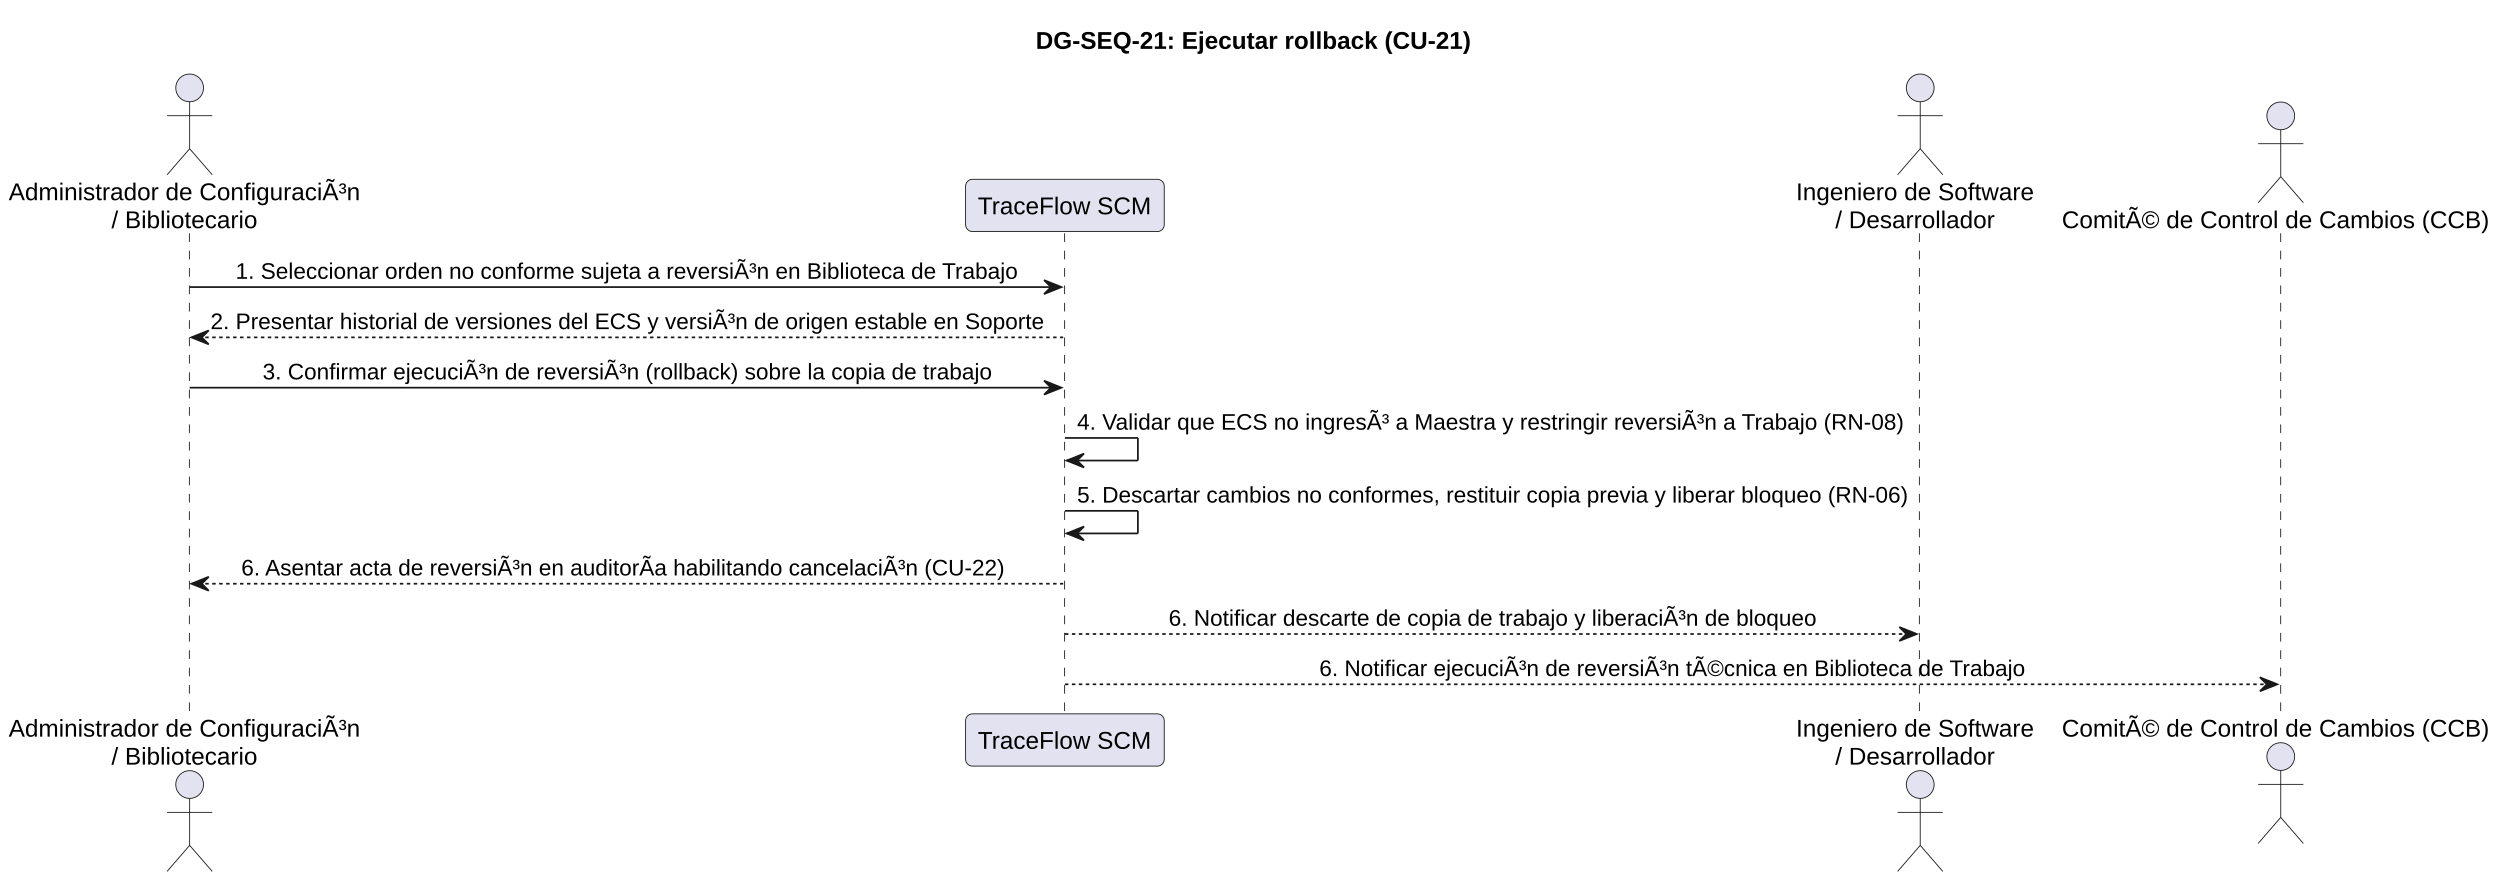
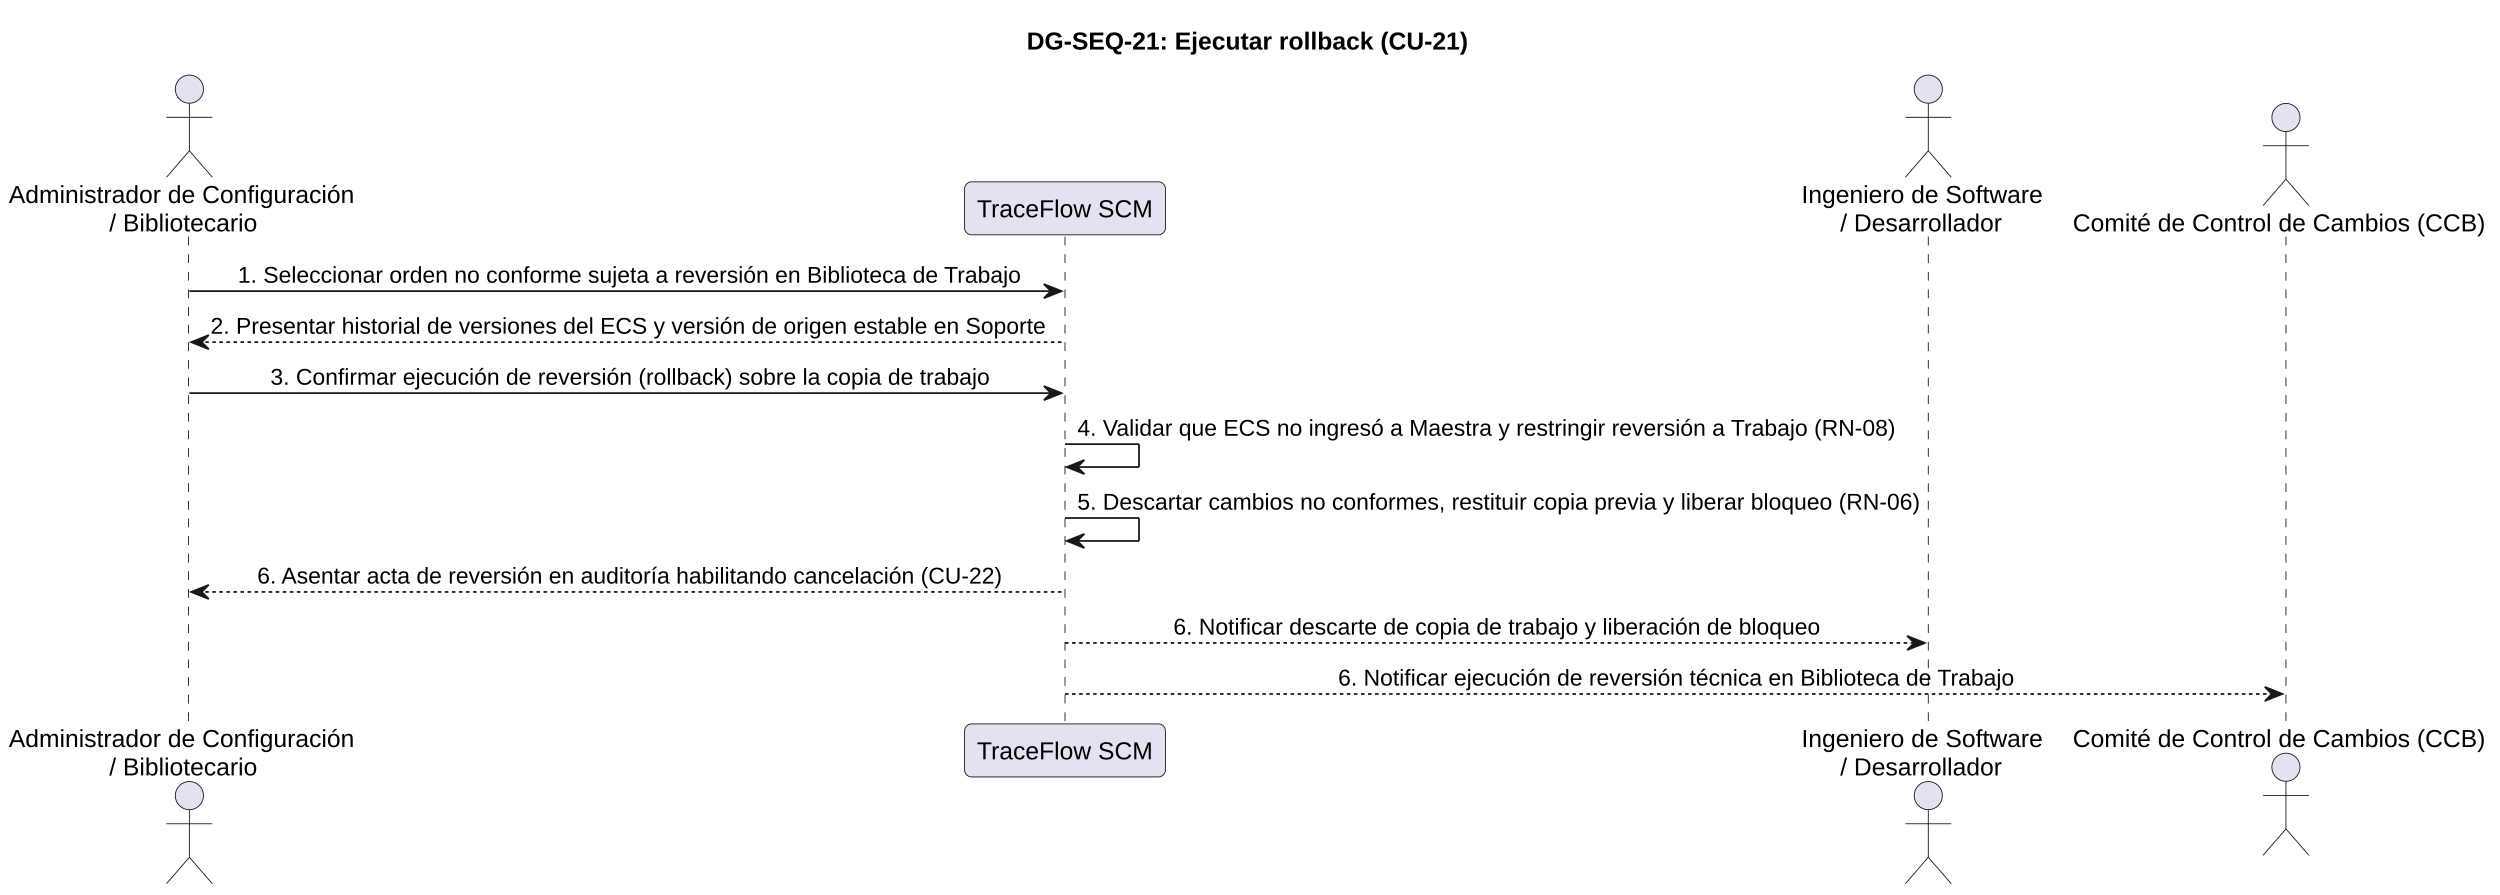
- <svg xmlns="http://www.w3.org/2000/svg" contentStyleType="text/css" height="508px" preserveAspectRatio="none" style="width:1439px;height:508px;background:#FFFFFF;" version="1.1" viewBox="0 0 1439 508" width="1439px" zoomAndPan="magnify">
+ <svg xmlns="http://www.w3.org/2000/svg" contentStyleType="text/css" height="508px" preserveAspectRatio="none" style="width:1419px;height:508px;background:#FFFFFF;" version="1.1" viewBox="0 0 1419 508" width="1419px" zoomAndPan="magnify">
  <defs />
  <g>
-     <text fill="#000000" font-family="Arial" font-size="14" font-weight="bold" lengthAdjust="spacing" textLength="250.51" x="596.159" y="28.132">DG-SEQ-21: Ejecutar rollback (CU-21)</text>
-     <line style="stroke:#181818;stroke-width:0.5;stroke-dasharray:5.0,5.0;" x1="109" x2="109" y1="134.296" y2="411.886" />
-     <line style="stroke:#181818;stroke-width:0.5;stroke-dasharray:5.0,5.0;" x1="612.799" x2="612.799" y1="134.296" y2="411.886" />
-     <line style="stroke:#181818;stroke-width:0.5;stroke-dasharray:5.0,5.0;" x1="1104.791" x2="1104.791" y1="134.296" y2="411.886" />
-     <line style="stroke:#181818;stroke-width:0.5;stroke-dasharray:5.0,5.0;" x1="1312.769" x2="1312.769" y1="134.296" y2="411.886" />
-     <text fill="#000000" font-family="Arial" font-size="14" lengthAdjust="spacing" textLength="202.316" x="5" y="115.231">Administrador de ConfiguraciÃ³n</text>
-     <text fill="#000000" font-family="Arial" font-size="14" lengthAdjust="spacing" textLength="84.041" x="64.138" y="131.329">/ Bibliotecario</text>
-     <ellipse cx="109.158" cy="50.599" fill="#E2E2F0" rx="8" ry="8" style="stroke:#181818;stroke-width:0.5;" />
-     <path d="M109.158,58.599 L109.158,85.599 M96.158,66.599 L122.158,66.599 M109.158,85.599 L96.158,100.599 M109.158,85.599 L122.158,100.599 " fill="none" style="stroke:#181818;stroke-width:0.5;" />
-     <text fill="#000000" font-family="Arial" font-size="14" lengthAdjust="spacing" textLength="202.316" x="5" y="424.018">Administrador de ConfiguraciÃ³n</text>
-     <text fill="#000000" font-family="Arial" font-size="14" lengthAdjust="spacing" textLength="84.041" x="64.138" y="440.116">/ Bibliotecario</text>
-     <ellipse cx="109.158" cy="451.583" fill="#E2E2F0" rx="8" ry="8" style="stroke:#181818;stroke-width:0.5;" />
-     <path d="M109.158,459.583 L109.158,486.583 M96.158,467.583 L122.158,467.583 M109.158,486.583 L96.158,501.583 M109.158,486.583 L122.158,501.583 " fill="none" style="stroke:#181818;stroke-width:0.5;" />
-     <rect fill="#E2E2F0" height="30.099" rx="4" ry="4" style="stroke:#181818;stroke-width:0.5;" width="114.345" x="555.799" y="103.197" />
-     <text fill="#000000" font-family="Arial" font-size="14" lengthAdjust="spacing" textLength="100.345" x="562.799" y="123.329">TraceFlow SCM</text>
-     <rect fill="#E2E2F0" height="30.099" rx="4" ry="4" style="stroke:#181818;stroke-width:0.5;" width="114.345" x="555.799" y="410.886" />
-     <text fill="#000000" font-family="Arial" font-size="14" lengthAdjust="spacing" textLength="100.345" x="562.799" y="431.018">TraceFlow SCM</text>
-     <text fill="#000000" font-family="Arial" font-size="14" lengthAdjust="spacing" textLength="136.978" x="1033.791" y="115.231">Ingeniero de Software</text>
-     <text fill="#000000" font-family="Arial" font-size="14" lengthAdjust="spacing" textLength="91.814" x="1056.373" y="131.329">/ Desarrollador</text>
-     <ellipse cx="1105.28" cy="50.599" fill="#E2E2F0" rx="8" ry="8" style="stroke:#181818;stroke-width:0.5;" />
-     <path d="M1105.28,58.599 L1105.28,85.599 M1092.28,66.599 L1118.28,66.599 M1105.28,85.599 L1092.28,100.599 M1105.28,85.599 L1118.28,100.599 " fill="none" style="stroke:#181818;stroke-width:0.5;" />
-     <text fill="#000000" font-family="Arial" font-size="14" lengthAdjust="spacing" textLength="136.978" x="1033.791" y="424.018">Ingeniero de Software</text>
-     <text fill="#000000" font-family="Arial" font-size="14" lengthAdjust="spacing" textLength="91.814" x="1056.373" y="440.116">/ Desarrollador</text>
-     <ellipse cx="1105.28" cy="451.583" fill="#E2E2F0" rx="8" ry="8" style="stroke:#181818;stroke-width:0.5;" />
-     <path d="M1105.28,459.583 L1105.28,486.583 M1092.28,467.583 L1118.28,467.583 M1105.28,486.583 L1092.28,501.583 M1105.28,486.583 L1118.28,501.583 " fill="none" style="stroke:#181818;stroke-width:0.5;" />
-     <text fill="#000000" font-family="Arial" font-size="14" lengthAdjust="spacing" textLength="246.06" x="1186.769" y="131.329">ComitÃ© de Control de Cambios (CCB)</text>
-     <ellipse cx="1312.799" cy="66.697" fill="#E2E2F0" rx="8" ry="8" style="stroke:#181818;stroke-width:0.5;" />
-     <path d="M1312.799,74.697 L1312.799,101.697 M1299.799,82.697 L1325.799,82.697 M1312.799,101.697 L1299.799,116.697 M1312.799,101.697 L1325.799,116.697 " fill="none" style="stroke:#181818;stroke-width:0.5;" />
-     <text fill="#000000" font-family="Arial" font-size="14" lengthAdjust="spacing" textLength="246.06" x="1186.769" y="424.018">ComitÃ© de Control de Cambios (CCB)</text>
-     <ellipse cx="1312.799" cy="435.484" fill="#E2E2F0" rx="8" ry="8" style="stroke:#181818;stroke-width:0.5;" />
-     <path d="M1312.799,443.484 L1312.799,470.484 M1299.799,451.484 L1325.799,451.484 M1312.799,470.484 L1299.799,485.484 M1312.799,470.484 L1325.799,485.484 " fill="none" style="stroke:#181818;stroke-width:0.5;" />
-     <polygon fill="#181818" points="600.971,161.245,610.971,165.245,600.971,169.245,604.971,165.245" style="stroke:#181818;stroke-width:1.0;" />
-     <line style="stroke:#181818;stroke-width:1.0;" x1="109.158" x2="606.971" y1="165.245" y2="165.245" />
-     <text fill="#000000" font-family="Arial" font-size="13" lengthAdjust="spacing" textLength="450.918" x="135.606" y="160.49">1. Seleccionar orden no conforme sujeta a reversiÃ³n en Biblioteca de Trabajo</text>
-     <polygon fill="#181818" points="120.158,190.193,110.158,194.193,120.158,198.193,116.158,194.193" style="stroke:#181818;stroke-width:1.0;" />
-     <line style="stroke:#181818;stroke-width:1.0;stroke-dasharray:2.0,2.0;" x1="114.158" x2="611.971" y1="194.193" y2="194.193" />
-     <text fill="#000000" font-family="Arial" font-size="13" lengthAdjust="spacing" textLength="479.813" x="121.158" y="189.439">2. Presentar historial de versiones del ECS y versiÃ³n de origen estable en Soporte</text>
-     <polygon fill="#181818" points="600.971,219.142,610.971,223.142,600.971,227.142,604.971,223.142" style="stroke:#181818;stroke-width:1.0;" />
-     <line style="stroke:#181818;stroke-width:1.0;" x1="109.158" x2="606.971" y1="223.142" y2="223.142" />
-     <text fill="#000000" font-family="Arial" font-size="13" lengthAdjust="spacing" textLength="419.796" x="151.167" y="218.387">3. Confirmar ejecuciÃ³n de reversiÃ³n (rollback) sobre la copia de trabajo</text>
-     <line style="stroke:#181818;stroke-width:1.0;" x1="612.971" x2="654.971" y1="252.091" y2="252.091" />
-     <line style="stroke:#181818;stroke-width:1.0;" x1="654.971" x2="654.971" y1="252.091" y2="265.091" />
-     <line style="stroke:#181818;stroke-width:1.0;" x1="613.971" x2="654.971" y1="265.091" y2="265.091" />
-     <polygon fill="#181818" points="623.971,261.091,613.971,265.091,623.971,269.091,619.971,265.091" style="stroke:#181818;stroke-width:1.0;" />
-     <text fill="#000000" font-family="Arial" font-size="13" lengthAdjust="spacing" textLength="477.572" x="619.971" y="247.336">4. Validar que ECS no ingresÃ³ a Maestra y restringir reversiÃ³n a Trabajo (RN-08)</text>
-     <line style="stroke:#181818;stroke-width:1.0;" x1="612.971" x2="654.971" y1="294.04" y2="294.04" />
-     <line style="stroke:#181818;stroke-width:1.0;" x1="654.971" x2="654.971" y1="294.04" y2="307.04" />
-     <line style="stroke:#181818;stroke-width:1.0;" x1="613.971" x2="654.971" y1="307.04" y2="307.04" />
-     <polygon fill="#181818" points="623.971,303.04,613.971,307.04,623.971,311.04,619.971,307.04" style="stroke:#181818;stroke-width:1.0;" />
-     <text fill="#000000" font-family="Arial" font-size="13" lengthAdjust="spacing" textLength="478.309" x="619.971" y="289.285">5. Descartar cambios no conformes, restituir copia previa y liberar bloqueo (RN-06)</text>
-     <polygon fill="#181818" points="120.158,331.988,110.158,335.988,120.158,339.988,116.158,335.988" style="stroke:#181818;stroke-width:1.0;" />
-     <line style="stroke:#181818;stroke-width:1.0;stroke-dasharray:2.0,2.0;" x1="114.158" x2="611.971" y1="335.988" y2="335.988" />
-     <text fill="#000000" font-family="Arial" font-size="13" lengthAdjust="spacing" textLength="444.393" x="138.868" y="331.233">6. Asentar acta de reversiÃ³n en auditorÃ­a habilitando cancelaciÃ³n (CU-22)</text>
-     <polygon fill="#181818" points="1093.28,360.937,1103.28,364.937,1093.28,368.937,1097.28,364.937" style="stroke:#181818;stroke-width:1.0;" />
-     <line style="stroke:#181818;stroke-width:1.0;stroke-dasharray:2.0,2.0;" x1="612.971" x2="1099.28" y1="364.937" y2="364.937" />
-     <text fill="#000000" font-family="Arial" font-size="13" lengthAdjust="spacing" textLength="372.887" x="672.682" y="360.182">6. Notificar descarte de copia de trabajo y liberaciÃ³n de bloqueo</text>
-     <polygon fill="#181818" points="1300.799,389.886,1310.799,393.886,1300.799,397.886,1304.799,393.886" style="stroke:#181818;stroke-width:1.0;" />
-     <line style="stroke:#181818;stroke-width:1.0;stroke-dasharray:2.0,2.0;" x1="612.971" x2="1306.799" y1="393.886" y2="393.886" />
-     <text fill="#000000" font-family="Arial" font-size="13" lengthAdjust="spacing" textLength="406.993" x="759.389" y="389.131">6. Notificar ejecuciÃ³n de reversiÃ³n tÃ©cnica en Biblioteca de Trabajo</text>
+     <text fill="#000000" font-family="Arial" font-size="14" font-weight="bold" lengthAdjust="spacing" textLength="257" x="582.75" y="28.132">DG-SEQ-21: Ejecutar rollback (CU-21)</text>
+     <line style="stroke:#181818;stroke-width:0.5;stroke-dasharray:5.0,5.0;" x1="107" x2="107" y1="134.296" y2="411.886" />
+     <line style="stroke:#181818;stroke-width:0.5;stroke-dasharray:5.0,5.0;" x1="604.5" x2="604.5" y1="134.296" y2="411.886" />
+     <line style="stroke:#181818;stroke-width:0.5;stroke-dasharray:5.0,5.0;" x1="1094.5" x2="1094.5" y1="134.296" y2="411.886" />
+     <line style="stroke:#181818;stroke-width:0.5;stroke-dasharray:5.0,5.0;" x1="1297.5" x2="1297.5" y1="134.296" y2="411.886" />
+     <text fill="#000000" font-family="Arial" font-size="14" lengthAdjust="spacing" textLength="199" x="5" y="115.231">Administrador de Configuración</text>
+     <text fill="#000000" font-family="Arial" font-size="14" lengthAdjust="spacing" textLength="85" x="62" y="131.329">/ Bibliotecario</text>
+     <ellipse cx="107.5" cy="50.599" fill="#E2E2F0" rx="8" ry="8" style="stroke:#181818;stroke-width:0.5;" />
+     <path d="M107.5,58.599 L107.5,85.599 M94.5,66.599 L120.5,66.599 M107.5,85.599 L94.5,100.599 M107.5,85.599 L120.5,100.599 " fill="none" style="stroke:#181818;stroke-width:0.5;" />
+     <text fill="#000000" font-family="Arial" font-size="14" lengthAdjust="spacing" textLength="199" x="5" y="424.018">Administrador de Configuración</text>
+     <text fill="#000000" font-family="Arial" font-size="14" lengthAdjust="spacing" textLength="85" x="62" y="440.116">/ Bibliotecario</text>
+     <ellipse cx="107.5" cy="451.583" fill="#E2E2F0" rx="8" ry="8" style="stroke:#181818;stroke-width:0.5;" />
+     <path d="M107.5,459.583 L107.5,486.583 M94.5,467.583 L120.5,467.583 M107.5,486.583 L94.5,501.583 M107.5,486.583 L120.5,501.583 " fill="none" style="stroke:#181818;stroke-width:0.5;" />
+     <rect fill="#E2E2F0" height="30.099" rx="4" ry="4" style="stroke:#181818;stroke-width:0.5;" width="114" x="547.5" y="103.197" />
+     <text fill="#000000" font-family="Arial" font-size="14" lengthAdjust="spacing" textLength="100" x="554.5" y="123.329">TraceFlow SCM</text>
+     <rect fill="#E2E2F0" height="30.099" rx="4" ry="4" style="stroke:#181818;stroke-width:0.5;" width="114" x="547.5" y="410.886" />
+     <text fill="#000000" font-family="Arial" font-size="14" lengthAdjust="spacing" textLength="100" x="554.5" y="431.018">TraceFlow SCM</text>
+     <text fill="#000000" font-family="Arial" font-size="14" lengthAdjust="spacing" textLength="138" x="1022.5" y="115.231">Ingeniero de Software</text>
+     <text fill="#000000" font-family="Arial" font-size="14" lengthAdjust="spacing" textLength="94" x="1044.5" y="131.329">/ Desarrollador</text>
+     <ellipse cx="1094.5" cy="50.599" fill="#E2E2F0" rx="8" ry="8" style="stroke:#181818;stroke-width:0.5;" />
+     <path d="M1094.5,58.599 L1094.5,85.599 M1081.5,66.599 L1107.5,66.599 M1094.5,85.599 L1081.5,100.599 M1094.5,85.599 L1107.5,100.599 " fill="none" style="stroke:#181818;stroke-width:0.5;" />
+     <text fill="#000000" font-family="Arial" font-size="14" lengthAdjust="spacing" textLength="138" x="1022.5" y="424.018">Ingeniero de Software</text>
+     <text fill="#000000" font-family="Arial" font-size="14" lengthAdjust="spacing" textLength="94" x="1044.5" y="440.116">/ Desarrollador</text>
+     <ellipse cx="1094.5" cy="451.583" fill="#E2E2F0" rx="8" ry="8" style="stroke:#181818;stroke-width:0.5;" />
+     <path d="M1094.5,459.583 L1094.5,486.583 M1081.5,467.583 L1107.5,467.583 M1094.5,486.583 L1081.5,501.583 M1094.5,486.583 L1107.5,501.583 " fill="none" style="stroke:#181818;stroke-width:0.5;" />
+     <text fill="#000000" font-family="Arial" font-size="14" lengthAdjust="spacing" textLength="236" x="1176.5" y="131.329">Comité de Control de Cambios (CCB)</text>
+     <ellipse cx="1297.5" cy="66.697" fill="#E2E2F0" rx="8" ry="8" style="stroke:#181818;stroke-width:0.5;" />
+     <path d="M1297.5,74.697 L1297.5,101.697 M1284.5,82.697 L1310.5,82.697 M1297.5,101.697 L1284.5,116.697 M1297.5,101.697 L1310.5,116.697 " fill="none" style="stroke:#181818;stroke-width:0.5;" />
+     <text fill="#000000" font-family="Arial" font-size="14" lengthAdjust="spacing" textLength="236" x="1176.5" y="424.018">Comité de Control de Cambios (CCB)</text>
+     <ellipse cx="1297.5" cy="435.484" fill="#E2E2F0" rx="8" ry="8" style="stroke:#181818;stroke-width:0.5;" />
+     <path d="M1297.5,443.484 L1297.5,470.484 M1284.5,451.484 L1310.5,451.484 M1297.5,470.484 L1284.5,485.484 M1297.5,470.484 L1310.5,485.484 " fill="none" style="stroke:#181818;stroke-width:0.5;" />
+     <polygon fill="#181818" points="592.5,161.245,602.5,165.245,592.5,169.245,596.5,165.245" style="stroke:#181818;stroke-width:1.0;" />
+     <line style="stroke:#181818;stroke-width:1.0;" x1="107.5" x2="598.5" y1="165.245" y2="165.245" />
+     <text fill="#000000" font-family="Arial" font-size="13" lengthAdjust="spacing" textLength="442" x="135" y="160.49">1. Seleccionar orden no conforme sujeta a reversión en Biblioteca de Trabajo</text>
+     <polygon fill="#181818" points="118.5,190.193,108.5,194.193,118.5,198.193,114.5,194.193" style="stroke:#181818;stroke-width:1.0;" />
+     <line style="stroke:#181818;stroke-width:1.0;stroke-dasharray:2.0,2.0;" x1="112.5" x2="603.5" y1="194.193" y2="194.193" />
+     <text fill="#000000" font-family="Arial" font-size="13" lengthAdjust="spacing" textLength="473" x="119.5" y="189.439">2. Presentar historial de versiones del ECS y versión de origen estable en Soporte</text>
+     <polygon fill="#181818" points="592.5,219.142,602.5,223.142,592.5,227.142,596.5,223.142" style="stroke:#181818;stroke-width:1.0;" />
+     <line style="stroke:#181818;stroke-width:1.0;" x1="107.5" x2="598.5" y1="223.142" y2="223.142" />
+     <text fill="#000000" font-family="Arial" font-size="13" lengthAdjust="spacing" textLength="405" x="153.5" y="218.387">3. Confirmar ejecución de reversión (rollback) sobre la copia de trabajo</text>
+     <line style="stroke:#181818;stroke-width:1.0;" x1="604.5" x2="646.5" y1="252.091" y2="252.091" />
+     <line style="stroke:#181818;stroke-width:1.0;" x1="646.5" x2="646.5" y1="252.091" y2="265.091" />
+     <line style="stroke:#181818;stroke-width:1.0;" x1="605.5" x2="646.5" y1="265.091" y2="265.091" />
+     <polygon fill="#181818" points="615.5,261.091,605.5,265.091,615.5,269.091,611.5,265.091" style="stroke:#181818;stroke-width:1.0;" />
+     <text fill="#000000" font-family="Arial" font-size="13" lengthAdjust="spacing" textLength="462" x="611.5" y="247.336">4. Validar que ECS no ingresó a Maestra y restringir reversión a Trabajo (RN-08)</text>
+     <line style="stroke:#181818;stroke-width:1.0;" x1="604.5" x2="646.5" y1="294.04" y2="294.04" />
+     <line style="stroke:#181818;stroke-width:1.0;" x1="646.5" x2="646.5" y1="294.04" y2="307.04" />
+     <line style="stroke:#181818;stroke-width:1.0;" x1="605.5" x2="646.5" y1="307.04" y2="307.04" />
+     <polygon fill="#181818" points="615.5,303.04,605.5,307.04,615.5,311.04,611.5,307.04" style="stroke:#181818;stroke-width:1.0;" />
+     <text fill="#000000" font-family="Arial" font-size="13" lengthAdjust="spacing" textLength="476" x="611.5" y="289.285">5. Descartar cambios no conformes, restituir copia previa y liberar bloqueo (RN-06)</text>
+     <polygon fill="#181818" points="118.5,331.988,108.5,335.988,118.5,339.988,114.5,335.988" style="stroke:#181818;stroke-width:1.0;" />
+     <line style="stroke:#181818;stroke-width:1.0;stroke-dasharray:2.0,2.0;" x1="112.5" x2="603.5" y1="335.988" y2="335.988" />
+     <text fill="#000000" font-family="Arial" font-size="13" lengthAdjust="spacing" textLength="420" x="146" y="331.233">6. Asentar acta de reversión en auditoría habilitando cancelación (CU-22)</text>
+     <polygon fill="#181818" points="1082.5,360.937,1092.5,364.937,1082.5,368.937,1086.5,364.937" style="stroke:#181818;stroke-width:1.0;" />
+     <line style="stroke:#181818;stroke-width:1.0;stroke-dasharray:2.0,2.0;" x1="604.5" x2="1088.5" y1="364.937" y2="364.937" />
+     <text fill="#000000" font-family="Arial" font-size="13" lengthAdjust="spacing" textLength="367" x="666" y="360.182">6. Notificar descarte de copia de trabajo y liberación de bloqueo</text>
+     <polygon fill="#181818" points="1285.5,389.886,1295.5,393.886,1285.5,397.886,1289.5,393.886" style="stroke:#181818;stroke-width:1.0;" />
+     <line style="stroke:#181818;stroke-width:1.0;stroke-dasharray:2.0,2.0;" x1="604.5" x2="1291.5" y1="393.886" y2="393.886" />
+     <text fill="#000000" font-family="Arial" font-size="13" lengthAdjust="spacing" textLength="383" x="759.5" y="389.131">6. Notificar ejecución de reversión técnica en Biblioteca de Trabajo</text>
  </g>
</svg>
